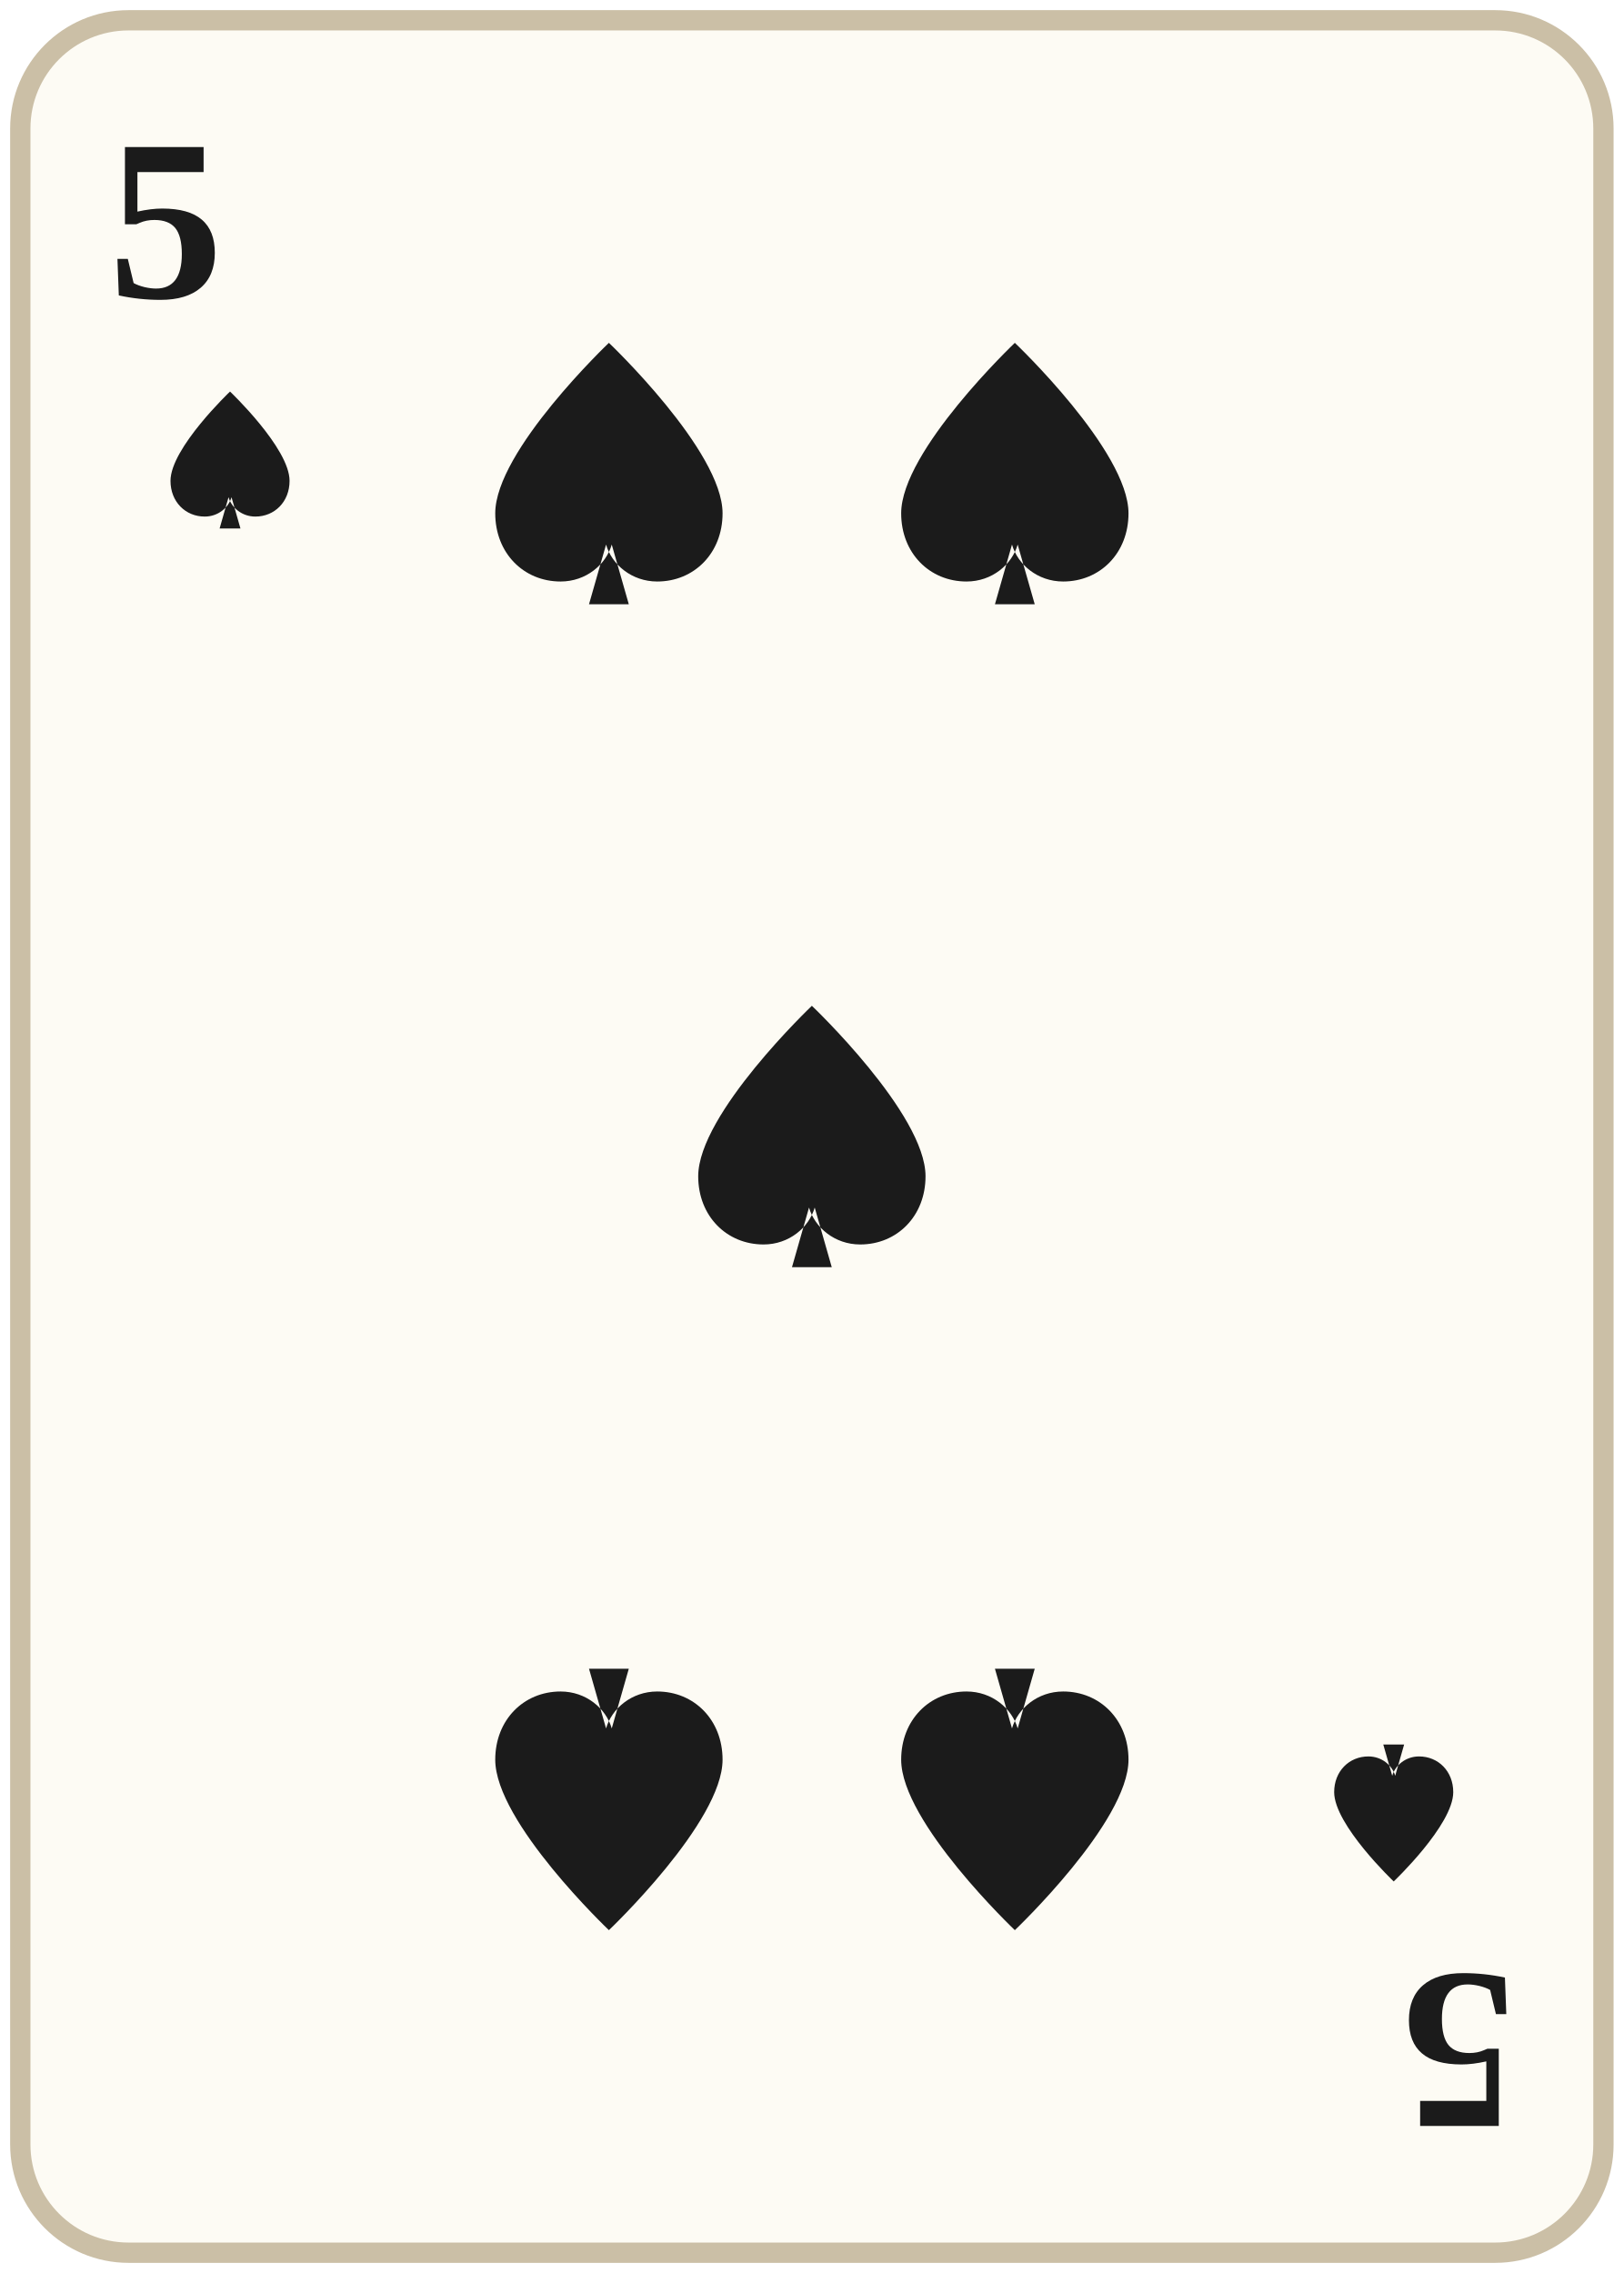
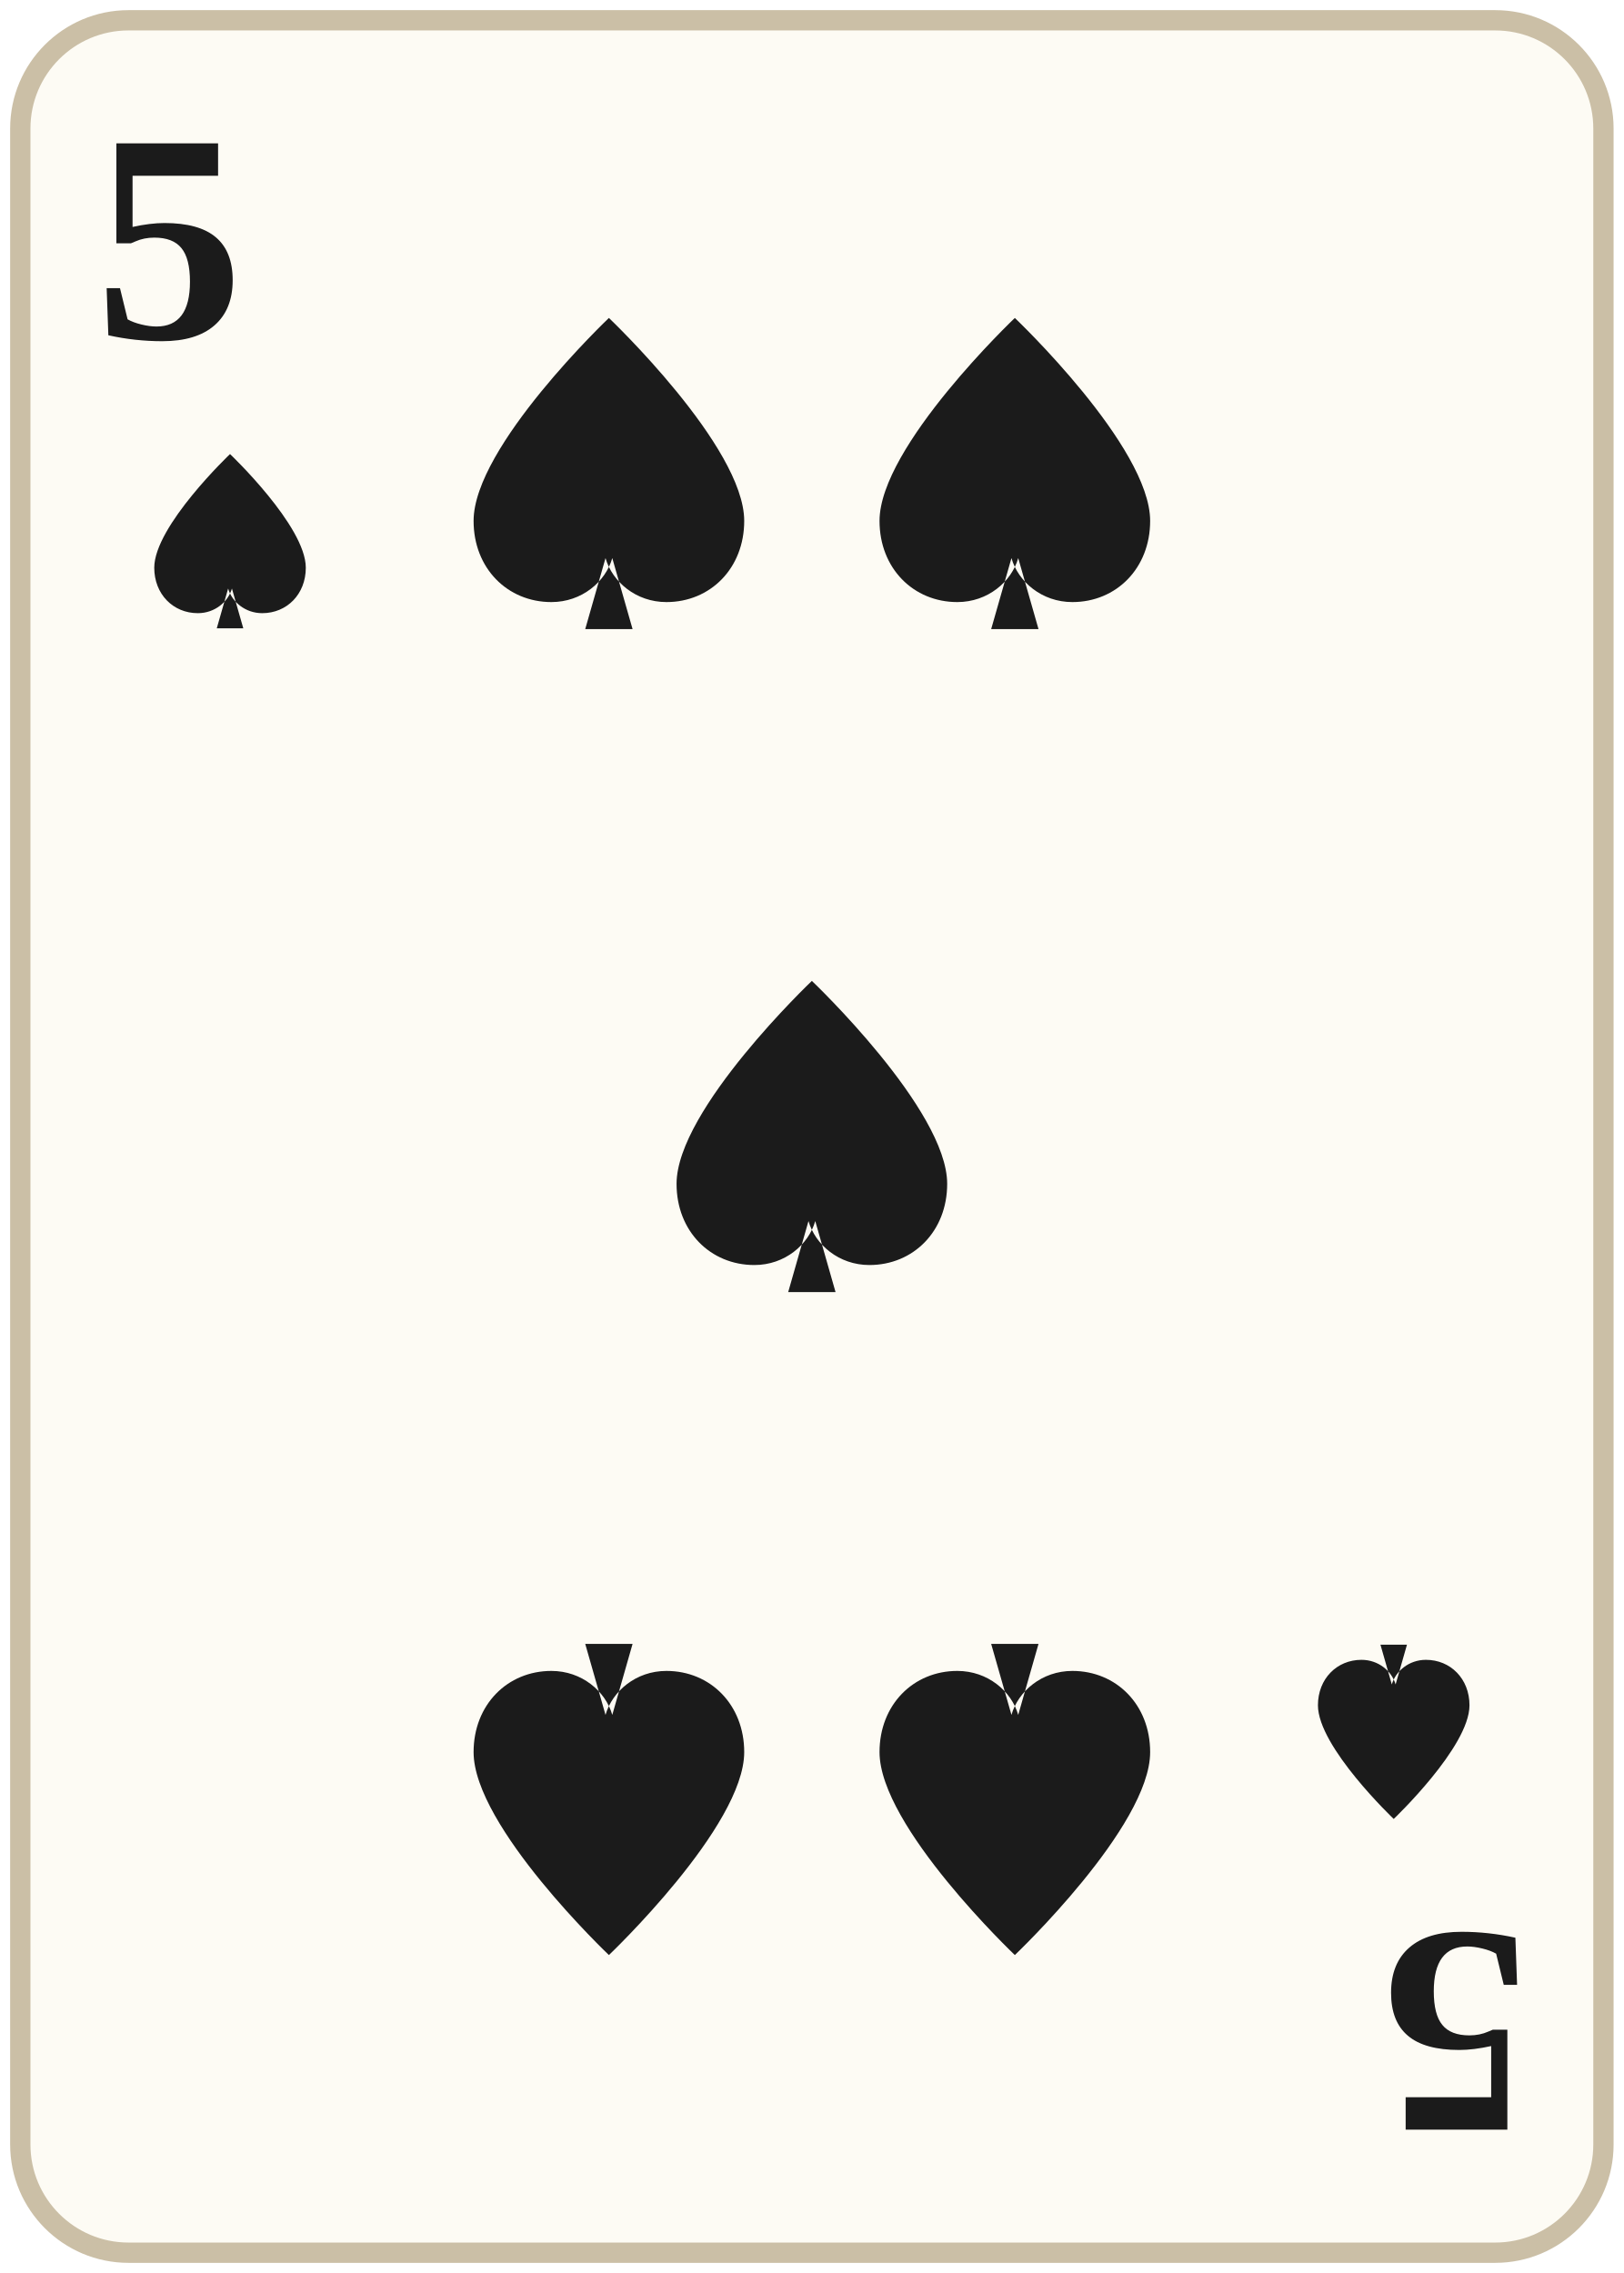
<svg xmlns="http://www.w3.org/2000/svg" viewBox="0 0 240 336" width="240" height="336">
  <rect x="3" y="3" width="234" height="330" rx="16" fill="#fdfbf4" stroke="#cbbfa6" stroke-width="3" />
-   <g transform="translate(90,70) scale(0.42) translate(-50,-50)">
+   <g transform="translate(90,70) scale(0.5) translate(-50,-50)">
    <path d="M50 4 C50 4 90 42 90 64 C90 78 80 88 67 88 C58 88 51 82 49 75 L43 96 L57 96 L51 75 C49 82 42 88 33 88 C20 88 10 78 10 64 C10 42 50 4 50 4 Z" fill="#1b1b1b" />
  </g>
-   <g transform="translate(150,70) scale(0.42) translate(-50,-50)">
+   <g transform="translate(150,70) scale(0.5) translate(-50,-50)">
    <path d="M50 4 C50 4 90 42 90 64 C90 78 80 88 67 88 C58 88 51 82 49 75 L43 96 L57 96 L51 75 C49 82 42 88 33 88 C20 88 10 78 10 64 C10 42 50 4 50 4 Z" fill="#1b1b1b" />
  </g>
-   <g transform="translate(120,168) scale(0.42) translate(-50,-50)">
+   <g transform="translate(120,168) scale(0.5) translate(-50,-50)">
    <path d="M50 4 C50 4 90 42 90 64 C90 78 80 88 67 88 C58 88 51 82 49 75 L43 96 L57 96 L51 75 C49 82 42 88 33 88 C20 88 10 78 10 64 C10 42 50 4 50 4 Z" fill="#1b1b1b" />
  </g>
-   <g transform="translate(90,266) rotate(180) scale(0.42) translate(-50,-50)">
+   <g transform="translate(90,266) rotate(180) scale(0.5) translate(-50,-50)">
    <path d="M50 4 C50 4 90 42 90 64 C90 78 80 88 67 88 C58 88 51 82 49 75 L43 96 L57 96 L51 75 C49 82 42 88 33 88 C20 88 10 78 10 64 C10 42 50 4 50 4 Z" fill="#1b1b1b" />
  </g>
-   <g transform="translate(150,266) rotate(180) scale(0.42) translate(-50,-50)">
+   <g transform="translate(150,266) rotate(180) scale(0.5) translate(-50,-50)">
    <path d="M50 4 C50 4 90 42 90 64 C90 78 80 88 67 88 C58 88 51 82 49 75 L43 96 L57 96 L51 75 C49 82 42 88 33 88 C20 88 10 78 10 64 C10 42 50 4 50 4 Z" fill="#1b1b1b" />
  </g>
-   <g transform="translate(16,14)">
-     <text x="0" y="30" font-family="Georgia,'Times New Roman',serif" font-size="34" font-weight="700" fill="#1b1b1b">5</text>
-     <g transform="translate(18,54) scale(0.22) translate(-50,-50)">
+   <g transform="translate(14,12)">
+     <text x="0" y="38" font-family="Georgia,'Times New Roman',serif" font-size="44" font-weight="700" fill="#1b1b1b">5</text>
+     <g transform="translate(20,68) scale(0.28) translate(-50,-50)">
      <path d="M50 4 C50 4 90 42 90 64 C90 78 80 88 67 88 C58 88 51 82 49 75 L43 96 L57 96 L51 75 C49 82 42 88 33 88 C20 88 10 78 10 64 C10 42 50 4 50 4 Z" fill="#1b1b1b" />
    </g>
  </g>
  <g transform="rotate(180 120 168)">
-     <g transform="translate(16,14)">
-       <text x="0" y="30" font-family="Georgia,'Times New Roman',serif" font-size="34" font-weight="700" fill="#1b1b1b">5</text>
-       <g transform="translate(18,54) scale(0.22) translate(-50,-50)">
+     <g transform="translate(14,12)">
+       <text x="0" y="38" font-family="Georgia,'Times New Roman',serif" font-size="44" font-weight="700" fill="#1b1b1b">5</text>
+       <g transform="translate(20,68) scale(0.28) translate(-50,-50)">
        <path d="M50 4 C50 4 90 42 90 64 C90 78 80 88 67 88 C58 88 51 82 49 75 L43 96 L57 96 L51 75 C49 82 42 88 33 88 C20 88 10 78 10 64 C10 42 50 4 50 4 Z" fill="#1b1b1b" />
      </g>
    </g>
  </g>
</svg>
